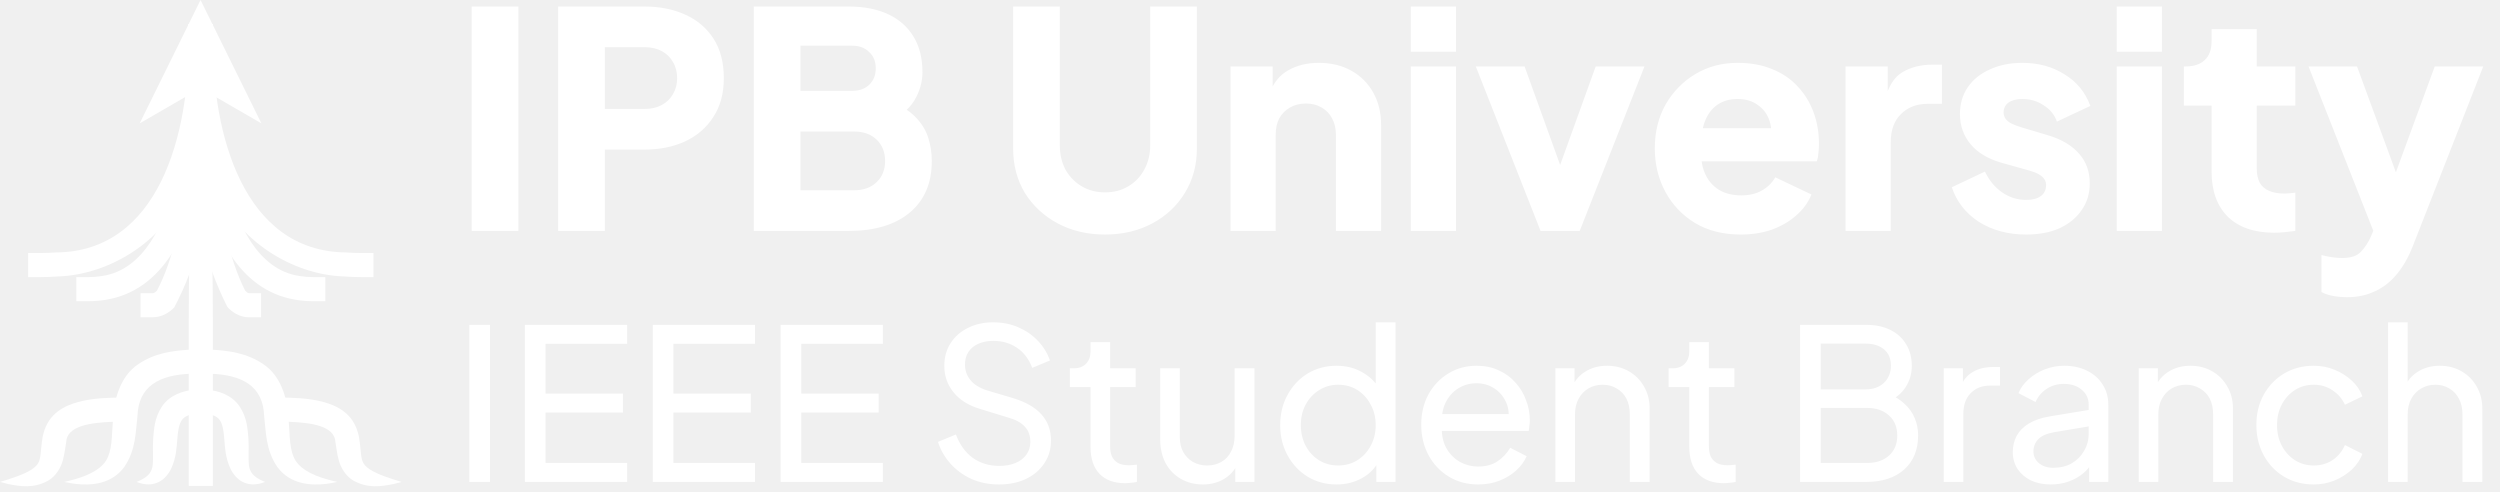
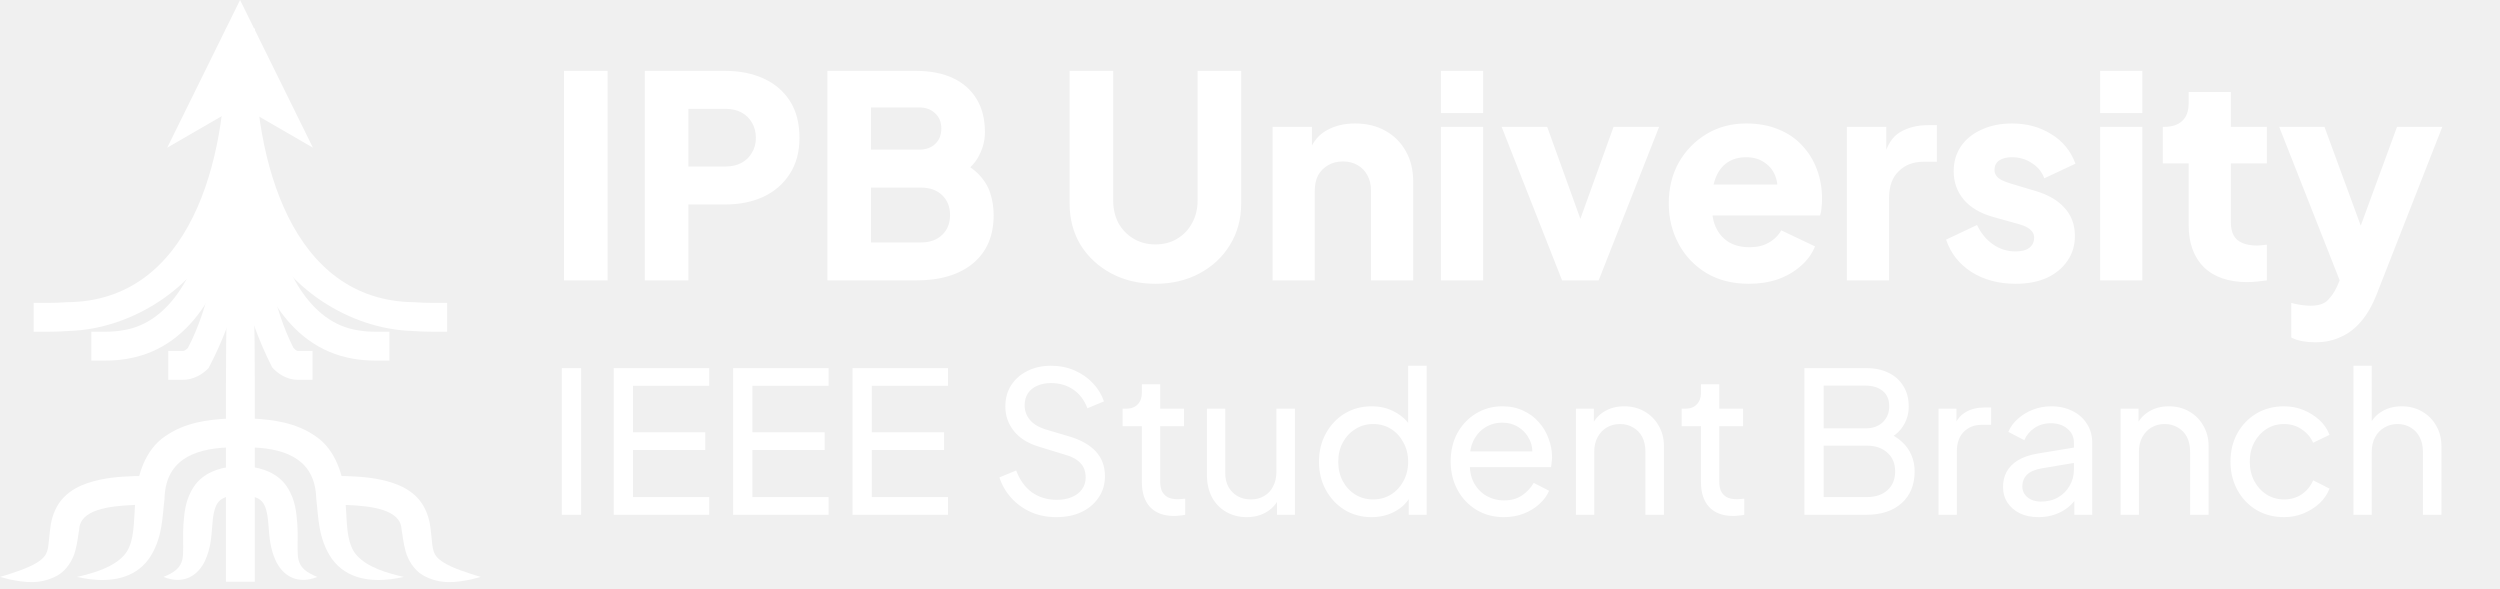
- <svg xmlns="http://www.w3.org/2000/svg" width="249" height="49" viewBox="0 0 249 49" fill="none">
+ <svg xmlns="http://www.w3.org/2000/svg" width="208" height="49" viewBox="0 0 208 49" fill="none">
  <path d="M36 27.6C36.4 27.6 36.8 27.6 37.2 27.6C37.2 26.8 37.2 26 37.2 25.2C36.8 25.2 36.4 25.2 36 25.2C35.464 25.2 34.971 25.182 34.444 25.142C24.224 25.034 21.145 13.302 21.216 4.021C21.205 3.477 21.2 2.945 21.2 2.4C20.4 2.4 19.6 2.4 18.8 2.4C18.8 2.961 18.805 3.509 18.817 4.071C18.953 9.061 19.4 14.216 21.626 19.004C23.694 23.892 29.032 27.362 34.259 27.535C34.855 27.58 35.405 27.6 36 27.6Z" fill="white" />
  <path d="M31.2 30C31.6 30 32 30 32.4 30C32.4 29.2 32.4 28.4 32.4 27.6C32 27.6 31.6 27.6 31.2 27.6C30.726 27.6 30.27 27.563 29.827 27.488C25.659 26.881 23.524 22.224 22.542 17.857C21.526 13.383 21.274 8.661 21.209 3.969C21.203 3.445 21.2 2.927 21.2 2.4C20.4 2.4 19.6 2.4 18.8 2.4C18.8 2.936 18.803 3.463 18.809 3.997C18.879 8.781 19.121 13.613 20.204 18.399C21.241 22.928 23.587 28.877 29.422 29.853C30.01 29.954 30.601 30 31.2 30Z" fill="white" />
  <path d="M8.8 30C8.4 30 8 30 7.6 30C7.6 29.2 7.6 28.4 7.6 27.6C8 27.6 8.4 27.6 8.8 27.6C9.274 27.6 9.73 27.563 10.173 27.488C14.341 26.881 16.476 22.224 17.458 17.857C18.474 13.383 18.726 8.661 18.791 3.969C18.797 3.445 18.8 2.927 18.8 2.4C19.6 2.4 20.4 2.4 21.2 2.4C21.2 2.936 21.197 3.463 21.191 3.997C21.121 8.781 20.879 13.613 19.796 18.399C18.759 22.928 16.413 28.877 10.578 29.853C9.99 29.954 9.399 30 8.8 30Z" fill="white" />
  <path d="M4 27.6C3.6 27.6 3.2 27.6 2.8 27.6C2.8 26.8 2.8 26 2.8 25.2C3.2 25.2 3.6 25.2 4 25.2C4.537 25.2 5.033 25.182 5.561 25.143C15.833 25.089 18.863 13.321 18.784 4.024C18.795 3.478 18.8 2.948 18.8 2.4C19.6 2.4 20.4 2.4 21.2 2.4C21.2 2.963 21.195 3.51 21.183 4.073C21.048 9.068 20.624 14.224 18.406 19.032C16.352 23.944 10.958 27.379 5.741 27.536C5.147 27.581 4.594 27.6 4 27.6Z" fill="white" />
  <path d="M24.8 31.6C25.2 31.6 25.6 31.6 26 31.6C26 30.8 26 30 26 29.2C25.6 29.2 25.2 29.2 24.8 29.2C24.742 29.2 24.632 29.178 24.414 28.946C21.039 22.222 21.46 12.359 21.203 3.852C21.201 3.367 21.2 2.874 21.2 2.4C20.4 2.4 19.6 2.4 18.8 2.4C18.8 2.875 18.801 3.375 18.803 3.864C19.241 12.745 18.038 21.483 22.645 30.568C23.094 31.067 23.85 31.606 24.8 31.6Z" fill="white" />
  <path d="M26.4 48C26.186 47.92 26.019 47.834 25.833 47.738C24.988 47.291 24.798 46.73 24.772 46.088C24.73 45.419 24.803 44.575 24.74 43.643C24.661 42.725 24.613 41.624 23.88 40.504C23.12 39.346 21.739 38.907 20.701 38.83C20.47 38.809 20.243 38.8 20 38.8C20 39.6 20 40.4 20 41.2C20.177 41.2 20.335 41.207 20.486 41.221C21.214 41.288 21.66 41.496 21.897 41.855C22.164 42.226 22.295 42.972 22.345 43.807C22.413 44.65 22.465 45.621 22.948 46.668C23.19 47.18 23.611 47.719 24.167 47.997C24.718 48.279 25.298 48.289 25.774 48.189C26.002 48.146 26.185 48.079 26.4 48Z" fill="white" />
  <path d="M40 48C39.717 47.92 39.453 47.839 39.208 47.757C38.075 47.389 36.865 46.947 36.346 46.339C35.874 45.82 35.999 45.056 35.767 43.597C35.646 42.906 35.33 42.032 34.712 41.4C34.102 40.762 33.373 40.418 32.714 40.191C31.35 39.743 30.102 39.66 28.844 39.612C28.574 39.604 28.293 39.6 28 39.6C28 40.4 28 41.2 28 42C28.27 42 28.527 42.004 28.772 42.011C31.013 42.092 33.345 42.424 33.408 44.042C33.502 44.514 33.541 45.127 33.744 45.855C33.929 46.574 34.457 47.443 35.189 47.863C36.647 48.677 37.977 48.447 39.188 48.211C39.447 48.15 39.717 48.08 40 48Z" fill="white" />
  <path d="M6.4 48C6.4 48 6.4 48 6.4 48C6.775 47.92 7.112 47.832 7.436 47.736C8.987 47.311 10.34 46.582 10.756 45.497C11.225 44.422 11.127 42.91 11.3 41.25C11.431 39.657 12.018 37.445 13.756 36.285C15.41 35.147 17.236 34.932 18.878 34.828C19.236 34.809 19.609 34.8 20 34.8C20 35.6 20 36.4 20 37.2C19.648 37.2 19.316 37.209 19.003 37.225C15.93 37.342 13.762 38.409 13.687 41.505C13.5 42.958 13.557 44.79 12.39 46.493C11.116 48.242 9.057 48.384 7.47 48.19C7.123 48.143 6.775 48.08 6.4 48Z" fill="white" />
  <path d="M33.6 48C33.6 48 33.6 48 33.6 48C33.225 47.92 32.888 47.832 32.564 47.736C31.013 47.311 29.66 46.582 29.244 45.497C28.775 44.422 28.873 42.91 28.7 41.25C28.569 39.657 27.982 37.445 26.244 36.285C24.59 35.147 22.764 34.932 21.122 34.828C20.764 34.809 20.391 34.8 20 34.8C20 35.6 20 36.4 20 37.2C20.352 37.2 20.684 37.209 20.997 37.225C24.07 37.342 26.238 38.409 26.313 41.505C26.5 42.958 26.443 44.79 27.61 46.493C28.884 48.242 30.943 48.384 32.53 48.19C32.877 48.143 33.225 48.08 33.6 48Z" fill="white" />
  <path d="M0 48C0.283 47.92 0.547 47.839 0.792 47.757C1.925 47.389 3.135 46.947 3.654 46.339C4.126 45.82 4.001 45.056 4.233 43.597C4.354 42.906 4.67 42.032 5.288 41.4C5.898 40.762 6.626 40.418 7.286 40.191C8.65 39.743 9.898 39.66 11.156 39.612C11.426 39.604 11.707 39.6 12 39.6C12 40.4 12 41.2 12 42C11.73 42 11.473 42.004 11.228 42.011C8.987 42.092 6.655 42.424 6.592 44.042C6.498 44.514 6.459 45.127 6.256 45.855C6.071 46.574 5.543 47.443 4.811 47.863C3.353 48.677 2.023 48.447 0.812 48.211C0.553 48.15 0.283 48.08 0 48Z" fill="white" />
  <path d="M13.6 48C13.814 47.92 13.981 47.834 14.167 47.738C15.012 47.291 15.202 46.73 15.228 46.088C15.27 45.419 15.197 44.575 15.26 43.643C15.339 42.725 15.387 41.624 16.12 40.504C16.88 39.346 18.261 38.907 19.299 38.83C19.53 38.809 19.757 38.8 20 38.8C20 39.6 20 40.4 20 41.2C19.823 41.2 19.665 41.207 19.514 41.221C18.786 41.288 18.34 41.496 18.103 41.855C17.836 42.226 17.705 42.972 17.655 43.807C17.587 44.65 17.535 45.621 17.052 46.668C16.81 47.18 16.389 47.719 15.833 47.997C15.283 48.279 14.702 48.289 14.226 48.189C13.998 48.146 13.815 48.079 13.6 48Z" fill="white" />
  <path d="M15.2 31.6C14.8 31.6 14.4 31.6 14 31.6C14 30.8 14 30 14 29.2C14.4 29.2 14.8 29.2 15.2 29.2C15.299 29.198 15.413 29.169 15.634 28.948C19.105 22.325 18.583 12.374 18.8 3.861C18.8 3.374 18.799 2.88 18.799 2.4C19.599 2.4 20.399 2.4 21.199 2.4C21.199 2.872 21.2 3.372 21.2 3.862C20.787 12.752 22.161 21.54 17.352 30.624C16.879 31.121 16.108 31.608 15.2 31.6Z" fill="white" />
  <path d="M18.8 47.2C18.8 47.6 18.8 48 18.8 48.4C19.6 48.4 20.4 48.4 21.2 48.4C21.2 48 21.2 47.6 21.2 47.2C21.2 46.451 21.2 45.779 21.2 45.004C21.2 40.661 21.2 36.315 21.2 31.963C21.2 23.108 20.859 14.256 20.177 5.381C20.12 4.675 20.061 3.895 20 3.2C19.939 3.895 19.88 4.675 19.823 5.381C19.141 14.256 18.8 23.108 18.8 31.963C18.8 36.315 18.8 40.661 18.8 45.004C18.8 45.779 18.8 46.451 18.8 47.2Z" fill="white" />
  <path d="M13.912 12.286L19.973 1.30063e-06C19.973 1.30063e-06 23.667 7.488 26.034 12.286L19.973 8.781L13.912 12.286Z" fill="white" />
-   <path d="M46.98 23V0.65H51.63V23H46.98ZM55.593 23V0.65H64.173C65.713 0.65 67.073 0.92 68.253 1.46C69.453 2 70.393 2.8 71.073 3.86C71.753 4.92 72.093 6.23 72.093 7.79C72.093 9.31 71.743 10.6 71.043 11.66C70.363 12.72 69.423 13.53 68.223 14.09C67.043 14.63 65.693 14.9 64.173 14.9H60.243V23H55.593ZM60.243 10.85H64.203C64.863 10.85 65.433 10.72 65.913 10.46C66.393 10.2 66.763 9.84 67.023 9.38C67.303 8.92 67.443 8.39 67.443 7.79C67.443 7.17 67.303 6.63 67.023 6.17C66.763 5.71 66.393 5.35 65.913 5.09C65.433 4.83 64.863 4.7 64.203 4.7H60.243V10.85ZM75.076 23V0.65H84.526C86.066 0.65 87.386 0.91 88.486 1.43C89.586 1.95 90.426 2.7 91.006 3.68C91.586 4.64 91.876 5.81 91.876 7.19C91.876 8.17 91.606 9.11 91.066 10.01C90.526 10.89 89.636 11.63 88.396 12.23V9.95C89.576 10.41 90.486 10.96 91.126 11.6C91.766 12.24 92.206 12.94 92.446 13.7C92.686 14.44 92.806 15.22 92.806 16.04C92.806 18.24 92.076 19.95 90.616 21.17C89.156 22.39 87.126 23 84.526 23H75.076ZM79.726 18.95H85.066C86.006 18.95 86.756 18.68 87.316 18.14C87.876 17.6 88.156 16.9 88.156 16.04C88.156 15.16 87.876 14.45 87.316 13.91C86.756 13.37 86.006 13.1 85.066 13.1H79.726V18.95ZM79.726 9.05H84.856C85.576 9.05 86.146 8.85 86.566 8.45C87.006 8.03 87.226 7.48 87.226 6.8C87.226 6.12 87.006 5.58 86.566 5.18C86.146 4.76 85.576 4.55 84.856 4.55H79.726V9.05ZM110.059 23.36C108.299 23.36 106.729 22.99 105.349 22.25C103.969 21.51 102.879 20.5 102.079 19.22C101.299 17.92 100.909 16.45 100.909 14.81V0.65H105.559V14.51C105.559 15.39 105.749 16.19 106.129 16.91C106.529 17.61 107.069 18.16 107.749 18.56C108.429 18.96 109.199 19.16 110.059 19.16C110.939 19.16 111.709 18.96 112.369 18.56C113.049 18.16 113.579 17.61 113.959 16.91C114.359 16.19 114.559 15.39 114.559 14.51V0.65H119.209V14.81C119.209 16.45 118.809 17.92 118.009 19.22C117.229 20.5 116.149 21.51 114.769 22.25C113.389 22.99 111.819 23.36 110.059 23.36ZM122.558 23V6.62H126.758V9.86L126.518 9.14C126.898 8.16 127.508 7.44 128.348 6.98C129.208 6.5 130.208 6.26 131.348 6.26C132.588 6.26 133.668 6.52 134.588 7.04C135.528 7.56 136.258 8.29 136.778 9.23C137.298 10.15 137.558 11.23 137.558 12.47V23H133.058V13.43C133.058 12.79 132.928 12.24 132.668 11.78C132.428 11.32 132.078 10.96 131.618 10.7C131.178 10.44 130.658 10.31 130.058 10.31C129.478 10.31 128.958 10.44 128.498 10.7C128.038 10.96 127.678 11.32 127.418 11.78C127.178 12.24 127.058 12.79 127.058 13.43V23H122.558ZM140.517 23V6.62H145.017V23H140.517ZM140.517 5.15V0.65H145.017V5.15H140.517ZM153.44 23L146.99 6.62H151.85L156.32 19.01H154.46L158.93 6.62H163.79L157.34 23H153.44ZM173.368 23.36C171.628 23.36 170.118 22.98 168.838 22.22C167.558 21.44 166.568 20.4 165.868 19.1C165.168 17.8 164.818 16.36 164.818 14.78C164.818 13.14 165.178 11.68 165.898 10.4C166.638 9.12 167.628 8.11 168.868 7.37C170.108 6.63 171.508 6.26 173.068 6.26C174.368 6.26 175.518 6.47 176.518 6.89C177.518 7.29 178.358 7.86 179.038 8.6C179.738 9.34 180.268 10.2 180.628 11.18C180.988 12.14 181.168 13.19 181.168 14.33C181.168 14.65 181.148 14.97 181.108 15.29C181.088 15.59 181.038 15.85 180.958 16.07H168.688V12.77H178.408L176.278 14.33C176.478 13.47 176.468 12.71 176.248 12.05C176.028 11.37 175.638 10.84 175.078 10.46C174.538 10.06 173.868 9.86 173.068 9.86C172.288 9.86 171.618 10.05 171.058 10.43C170.498 10.81 170.078 11.37 169.798 12.11C169.518 12.85 169.408 13.75 169.468 14.81C169.388 15.73 169.498 16.54 169.798 17.24C170.098 17.94 170.558 18.49 171.178 18.89C171.798 19.27 172.548 19.46 173.428 19.46C174.228 19.46 174.908 19.3 175.468 18.98C176.048 18.66 176.498 18.22 176.818 17.66L180.418 19.37C180.098 20.17 179.588 20.87 178.888 21.47C178.208 22.07 177.398 22.54 176.458 22.88C175.518 23.2 174.488 23.36 173.368 23.36ZM183.818 23V6.62H188.018V10.55L187.718 9.98C188.078 8.6 188.668 7.67 189.488 7.19C190.328 6.69 191.318 6.44 192.458 6.44H193.418V10.34H192.008C190.908 10.34 190.018 10.68 189.338 11.36C188.658 12.02 188.318 12.96 188.318 14.18V23H183.818ZM201.81 23.36C200.01 23.36 198.44 22.94 197.1 22.1C195.78 21.24 194.88 20.09 194.4 18.65L197.7 17.09C198.12 17.97 198.69 18.66 199.41 19.16C200.13 19.66 200.93 19.91 201.81 19.91C202.45 19.91 202.94 19.78 203.28 19.52C203.62 19.26 203.79 18.9 203.79 18.44C203.79 18.2 203.73 18 203.61 17.84C203.49 17.66 203.31 17.5 203.07 17.36C202.83 17.22 202.53 17.1 202.17 17L199.38 16.22C198.04 15.84 197.01 15.23 196.29 14.39C195.57 13.53 195.21 12.52 195.21 11.36C195.21 10.34 195.47 9.45 195.99 8.69C196.51 7.93 197.24 7.34 198.18 6.92C199.12 6.48 200.2 6.26 201.42 6.26C203.02 6.26 204.42 6.64 205.62 7.4C206.84 8.14 207.7 9.19 208.2 10.55L204.87 12.11C204.63 11.43 204.19 10.89 203.55 10.49C202.93 10.07 202.22 9.86 201.42 9.86C200.84 9.86 200.38 9.98 200.04 10.22C199.72 10.46 199.56 10.79 199.56 11.21C199.56 11.43 199.62 11.63 199.74 11.81C199.86 11.99 200.05 12.15 200.31 12.29C200.59 12.43 200.93 12.56 201.33 12.68L203.94 13.46C205.3 13.86 206.34 14.47 207.06 15.29C207.78 16.09 208.14 17.08 208.14 18.26C208.14 19.28 207.87 20.17 207.33 20.93C206.81 21.69 206.08 22.29 205.14 22.73C204.2 23.15 203.09 23.36 201.81 23.36ZM210.83 23V6.62H215.33V23H210.83ZM210.83 5.15V0.65H215.33V5.15H210.83ZM226.513 23.18C224.533 23.18 222.993 22.65 221.893 21.59C220.813 20.51 220.273 19.01 220.273 17.09V10.52H217.513V6.62H217.663C218.503 6.62 219.143 6.41 219.583 5.99C220.043 5.57 220.273 4.94 220.273 4.1V2.9H224.773V6.62H228.613V10.52H224.773V16.79C224.773 17.35 224.873 17.82 225.073 18.2C225.273 18.56 225.583 18.83 226.003 19.01C226.423 19.19 226.943 19.28 227.563 19.28C227.703 19.28 227.863 19.27 228.043 19.25C228.223 19.23 228.413 19.21 228.613 19.19V23C228.313 23.04 227.973 23.08 227.593 23.12C227.213 23.16 226.853 23.18 226.513 23.18ZM233.8 29.6C233.32 29.6 232.85 29.56 232.39 29.48C231.95 29.4 231.56 29.27 231.22 29.09V25.4C231.5 25.48 231.83 25.55 232.21 25.61C232.59 25.67 232.94 25.7 233.26 25.7C234.14 25.7 234.77 25.49 235.15 25.07C235.53 24.67 235.84 24.21 236.08 23.69L237.19 21.14L237.13 24.89L229.93 6.62H234.76L239.53 19.61H237.73L242.5 6.62H247.33L240.31 24.53C239.87 25.65 239.33 26.59 238.69 27.35C238.05 28.11 237.32 28.67 236.5 29.03C235.7 29.41 234.8 29.6 233.8 29.6ZM46.743 48V32.355H48.801V48H46.743ZM52.28 48V32.355H62.465V34.245H54.338V39.201H62.045V41.091H54.338V46.11H62.465V48H52.28ZM65.016 48V32.355H75.201V34.245H67.073V39.201H74.781V41.091H67.073V46.11H75.201V48H65.016ZM77.751 48V32.355H87.936V34.245H79.809V39.201H87.516V41.091H79.809V46.11H87.936V48H77.751ZM99.492 48.252C98.498 48.252 97.588 48.07 96.762 47.706C95.936 47.328 95.236 46.817 94.662 46.173C94.088 45.529 93.675 44.808 93.423 44.01L95.208 43.275C95.586 44.283 96.146 45.06 96.888 45.606C97.644 46.138 98.526 46.404 99.534 46.404C100.15 46.404 100.689 46.306 101.151 46.11C101.613 45.914 101.97 45.641 102.222 45.291C102.488 44.927 102.621 44.507 102.621 44.031C102.621 43.373 102.432 42.855 102.054 42.477C101.69 42.085 101.151 41.791 100.437 41.595L97.56 40.713C96.426 40.363 95.558 39.81 94.956 39.054C94.354 38.298 94.053 37.43 94.053 36.45C94.053 35.596 94.256 34.847 94.662 34.203C95.082 33.545 95.656 33.034 96.384 32.67C97.126 32.292 97.966 32.103 98.904 32.103C99.842 32.103 100.689 32.271 101.445 32.607C102.215 32.943 102.866 33.398 103.398 33.972C103.93 34.532 104.322 35.176 104.574 35.904L102.81 36.639C102.474 35.757 101.97 35.092 101.298 34.644C100.626 34.182 99.835 33.951 98.925 33.951C98.365 33.951 97.868 34.049 97.434 34.245C97.014 34.427 96.685 34.7 96.447 35.064C96.223 35.414 96.111 35.834 96.111 36.324C96.111 36.898 96.293 37.409 96.657 37.857C97.021 38.305 97.574 38.648 98.316 38.886L100.941 39.663C102.173 40.041 103.104 40.58 103.734 41.28C104.364 41.98 104.679 42.848 104.679 43.884C104.679 44.738 104.455 45.494 104.007 46.152C103.573 46.81 102.964 47.328 102.18 47.706C101.41 48.07 100.514 48.252 99.492 48.252ZM112.06 48.126C110.954 48.126 110.1 47.811 109.498 47.181C108.91 46.551 108.616 45.662 108.616 44.514V38.55H106.558V36.681H106.978C107.482 36.681 107.881 36.527 108.175 36.219C108.469 35.911 108.616 35.505 108.616 35.001V34.077H110.569V36.681H113.11V38.55H110.569V44.451C110.569 44.829 110.625 45.158 110.737 45.438C110.863 45.718 111.066 45.942 111.346 46.11C111.626 46.264 111.997 46.341 112.459 46.341C112.557 46.341 112.676 46.334 112.816 46.32C112.97 46.306 113.11 46.292 113.236 46.278V48C113.054 48.042 112.851 48.07 112.627 48.084C112.403 48.112 112.214 48.126 112.06 48.126ZM119.798 48.252C118.986 48.252 118.251 48.063 117.593 47.685C116.949 47.307 116.445 46.782 116.081 46.11C115.731 45.424 115.556 44.64 115.556 43.758V36.681H117.509V43.548C117.509 44.108 117.621 44.598 117.845 45.018C118.083 45.438 118.405 45.767 118.811 46.005C119.231 46.243 119.707 46.362 120.239 46.362C120.771 46.362 121.24 46.243 121.646 46.005C122.066 45.767 122.388 45.424 122.612 44.976C122.85 44.528 122.969 43.996 122.969 43.38V36.681H124.943V48H123.032V45.795L123.347 45.984C123.081 46.698 122.626 47.258 121.982 47.664C121.352 48.056 120.624 48.252 119.798 48.252ZM133.114 48.252C132.05 48.252 131.091 47.993 130.237 47.475C129.397 46.957 128.732 46.25 128.242 45.354C127.752 44.458 127.507 43.457 127.507 42.351C127.507 41.217 127.752 40.209 128.242 39.327C128.732 38.431 129.397 37.724 130.237 37.206C131.091 36.688 132.05 36.429 133.114 36.429C134.052 36.429 134.885 36.632 135.613 37.038C136.341 37.43 136.915 37.962 137.335 38.634L137.02 39.117V32.103H138.994V48H137.083V45.585L137.335 45.921C136.943 46.663 136.369 47.237 135.613 47.643C134.871 48.049 134.038 48.252 133.114 48.252ZM133.282 46.362C133.996 46.362 134.633 46.187 135.193 45.837C135.753 45.487 136.194 45.011 136.516 44.409C136.852 43.793 137.02 43.107 137.02 42.351C137.02 41.581 136.852 40.895 136.516 40.293C136.194 39.677 135.753 39.194 135.193 38.844C134.633 38.494 133.996 38.319 133.282 38.319C132.582 38.319 131.945 38.501 131.371 38.865C130.811 39.215 130.37 39.691 130.048 40.293C129.726 40.881 129.565 41.567 129.565 42.351C129.565 43.107 129.726 43.793 130.048 44.409C130.37 45.011 130.811 45.487 131.371 45.837C131.931 46.187 132.568 46.362 133.282 46.362ZM147.225 48.252C146.133 48.252 145.16 47.993 144.306 47.475C143.452 46.957 142.78 46.25 142.29 45.354C141.8 44.444 141.555 43.429 141.555 42.309C141.555 41.175 141.793 40.167 142.269 39.285C142.759 38.403 143.417 37.71 144.243 37.206C145.083 36.688 146.021 36.429 147.057 36.429C147.897 36.429 148.639 36.583 149.283 36.891C149.941 37.185 150.494 37.591 150.942 38.109C151.404 38.613 151.754 39.194 151.992 39.852C152.244 40.496 152.37 41.168 152.37 41.868C152.37 42.022 152.356 42.197 152.328 42.393C152.314 42.575 152.293 42.75 152.265 42.918H142.983V41.238H151.131L150.207 41.994C150.333 41.266 150.263 40.615 149.997 40.041C149.731 39.467 149.339 39.012 148.821 38.676C148.303 38.34 147.715 38.172 147.057 38.172C146.399 38.172 145.797 38.34 145.251 38.676C144.705 39.012 144.278 39.495 143.97 40.125C143.676 40.741 143.557 41.476 143.613 42.33C143.557 43.156 143.683 43.884 143.991 44.514C144.313 45.13 144.761 45.613 145.335 45.963C145.923 46.299 146.56 46.467 147.246 46.467C148.002 46.467 148.639 46.292 149.157 45.942C149.675 45.592 150.095 45.144 150.417 44.598L152.055 45.438C151.831 45.956 151.481 46.432 151.005 46.866C150.543 47.286 149.99 47.622 149.346 47.874C148.716 48.126 148.009 48.252 147.225 48.252ZM154.916 48V36.681H156.827V38.886L156.512 38.697C156.792 37.983 157.24 37.43 157.856 37.038C158.486 36.632 159.221 36.429 160.061 36.429C160.873 36.429 161.594 36.611 162.224 36.975C162.868 37.339 163.372 37.843 163.736 38.487C164.114 39.131 164.303 39.859 164.303 40.671V48H162.329V41.301C162.329 40.671 162.217 40.139 161.993 39.705C161.769 39.271 161.447 38.935 161.027 38.697C160.621 38.445 160.152 38.319 159.62 38.319C159.088 38.319 158.612 38.445 158.192 38.697C157.786 38.935 157.464 39.278 157.226 39.726C156.988 40.16 156.869 40.685 156.869 41.301V48H154.916ZM171.697 48.126C170.591 48.126 169.737 47.811 169.135 47.181C168.547 46.551 168.253 45.662 168.253 44.514V38.55H166.195V36.681H166.615C167.119 36.681 167.518 36.527 167.812 36.219C168.106 35.911 168.253 35.505 168.253 35.001V34.077H170.206V36.681H172.747V38.55H170.206V44.451C170.206 44.829 170.262 45.158 170.374 45.438C170.5 45.718 170.703 45.942 170.983 46.11C171.263 46.264 171.634 46.341 172.096 46.341C172.194 46.341 172.313 46.334 172.453 46.32C172.607 46.306 172.747 46.292 172.873 46.278V48C172.691 48.042 172.488 48.07 172.264 48.084C172.04 48.112 171.851 48.126 171.697 48.126ZM179.285 48V32.355H185.858C186.796 32.355 187.601 32.523 188.273 32.859C188.959 33.195 189.484 33.671 189.848 34.287C190.226 34.889 190.415 35.61 190.415 36.45C190.415 37.22 190.212 37.92 189.806 38.55C189.414 39.166 188.833 39.649 188.063 39.999L188.042 39.222C188.714 39.474 189.267 39.81 189.701 40.23C190.149 40.636 190.485 41.112 190.709 41.658C190.933 42.19 191.045 42.757 191.045 43.359C191.045 44.801 190.583 45.935 189.659 46.761C188.735 47.587 187.475 48 185.879 48H179.285ZM181.343 46.11H185.963C186.873 46.11 187.601 45.865 188.147 45.375C188.693 44.885 188.966 44.22 188.966 43.38C188.966 42.54 188.693 41.875 188.147 41.385C187.601 40.881 186.873 40.629 185.963 40.629H181.343V46.11ZM181.343 38.781H185.816C186.572 38.781 187.181 38.564 187.643 38.13C188.105 37.682 188.336 37.115 188.336 36.429C188.336 35.715 188.105 35.169 187.643 34.791C187.181 34.413 186.572 34.224 185.816 34.224H181.343V38.781ZM193.594 48V36.681H195.505V38.76L195.295 38.466C195.561 37.822 195.967 37.346 196.513 37.038C197.059 36.716 197.724 36.555 198.508 36.555H199.201V38.403H198.214C197.416 38.403 196.772 38.655 196.282 39.159C195.792 39.649 195.547 40.349 195.547 41.259V48H193.594ZM204.254 48.252C203.512 48.252 202.854 48.119 202.28 47.853C201.72 47.573 201.279 47.195 200.957 46.719C200.635 46.229 200.474 45.669 200.474 45.039C200.474 44.437 200.6 43.898 200.852 43.422C201.118 42.932 201.524 42.519 202.07 42.183C202.63 41.847 203.33 41.609 204.17 41.469L208.37 40.776V42.414L204.611 43.044C203.883 43.17 203.351 43.401 203.015 43.737C202.693 44.073 202.532 44.486 202.532 44.976C202.532 45.438 202.714 45.823 203.078 46.131C203.456 46.439 203.925 46.593 204.485 46.593C205.199 46.593 205.815 46.446 206.333 46.152C206.865 45.844 207.278 45.431 207.572 44.913C207.88 44.395 208.034 43.821 208.034 43.191V40.314C208.034 39.698 207.803 39.201 207.341 38.823C206.893 38.431 206.298 38.235 205.556 38.235C204.912 38.235 204.338 38.403 203.834 38.739C203.344 39.061 202.98 39.495 202.742 40.041L201.041 39.159C201.251 38.641 201.587 38.179 202.049 37.773C202.511 37.353 203.05 37.024 203.666 36.786C204.282 36.548 204.926 36.429 205.598 36.429C206.466 36.429 207.229 36.597 207.887 36.933C208.545 37.255 209.056 37.71 209.42 38.298C209.798 38.872 209.987 39.544 209.987 40.314V48H208.076V45.858L208.433 45.984C208.195 46.432 207.873 46.824 207.467 47.16C207.061 47.496 206.585 47.762 206.039 47.958C205.493 48.154 204.898 48.252 204.254 48.252ZM213.015 48V36.681H214.926V38.886L214.611 38.697C214.891 37.983 215.339 37.43 215.955 37.038C216.585 36.632 217.32 36.429 218.16 36.429C218.972 36.429 219.693 36.611 220.323 36.975C220.967 37.339 221.471 37.843 221.835 38.487C222.213 39.131 222.402 39.859 222.402 40.671V48H220.428V41.301C220.428 40.671 220.316 40.139 220.092 39.705C219.868 39.271 219.546 38.935 219.126 38.697C218.72 38.445 218.251 38.319 217.719 38.319C217.187 38.319 216.711 38.445 216.291 38.697C215.885 38.935 215.563 39.278 215.325 39.726C215.087 40.16 214.968 40.685 214.968 41.301V48H213.015ZM230.447 48.252C229.341 48.252 228.354 47.993 227.486 47.475C226.632 46.957 225.96 46.25 225.47 45.354C224.98 44.458 224.735 43.45 224.735 42.33C224.735 41.196 224.98 40.188 225.47 39.306C225.96 38.424 226.632 37.724 227.486 37.206C228.354 36.688 229.341 36.429 230.447 36.429C231.189 36.429 231.882 36.562 232.526 36.828C233.17 37.094 233.737 37.451 234.227 37.899C234.717 38.347 235.074 38.872 235.298 39.474L233.555 40.314C233.289 39.726 232.883 39.25 232.337 38.886C231.791 38.508 231.161 38.319 230.447 38.319C229.761 38.319 229.138 38.494 228.578 38.844C228.032 39.194 227.598 39.67 227.276 40.272C226.954 40.874 226.793 41.567 226.793 42.351C226.793 43.107 226.954 43.793 227.276 44.409C227.598 45.011 228.032 45.487 228.578 45.837C229.138 46.187 229.761 46.362 230.447 46.362C231.161 46.362 231.791 46.18 232.337 45.816C232.883 45.438 233.289 44.941 233.555 44.325L235.298 45.207C235.074 45.795 234.717 46.32 234.227 46.782C233.737 47.23 233.17 47.587 232.526 47.853C231.882 48.119 231.189 48.252 230.447 48.252ZM237.85 48V32.103H239.803V38.886L239.446 38.697C239.726 37.983 240.174 37.43 240.79 37.038C241.42 36.632 242.155 36.429 242.995 36.429C243.807 36.429 244.528 36.611 245.158 36.975C245.802 37.339 246.306 37.843 246.67 38.487C247.048 39.131 247.237 39.859 247.237 40.671V48H245.263V41.301C245.263 40.671 245.144 40.139 244.906 39.705C244.682 39.271 244.367 38.935 243.961 38.697C243.555 38.445 243.086 38.319 242.554 38.319C242.036 38.319 241.567 38.445 241.147 38.697C240.727 38.935 240.398 39.278 240.16 39.726C239.922 40.16 239.803 40.685 239.803 41.301V48H237.85Z" fill="white" />
+   <g transform="translate(46.74, 24.5) scale(0.78) translate(-46.74, -24.5)">
+     <path d="M46.98 23V0.65H51.63V23H46.98ZM55.593 23V0.65H64.173C65.713 0.65 67.073 0.92 68.253 1.46C69.453 2 70.393 2.8 71.073 3.86C71.753 4.92 72.093 6.23 72.093 7.79C72.093 9.31 71.743 10.6 71.043 11.66C70.363 12.72 69.423 13.53 68.223 14.09C67.043 14.63 65.693 14.9 64.173 14.9H60.243V23H55.593ZM60.243 10.85H64.203C64.863 10.85 65.433 10.72 65.913 10.46C66.393 10.2 66.763 9.84 67.023 9.38C67.303 8.92 67.443 8.39 67.443 7.79C67.443 7.17 67.303 6.63 67.023 6.17C66.763 5.71 66.393 5.35 65.913 5.09C65.433 4.83 64.863 4.7 64.203 4.7H60.243V10.85ZM75.076 23V0.65H84.526C86.066 0.65 87.386 0.91 88.486 1.43C89.586 1.95 90.426 2.7 91.006 3.68C91.586 4.64 91.876 5.81 91.876 7.19C91.876 8.17 91.606 9.11 91.066 10.01C90.526 10.89 89.636 11.63 88.396 12.23V9.95C89.576 10.41 90.486 10.96 91.126 11.6C91.766 12.24 92.206 12.94 92.446 13.7C92.686 14.44 92.806 15.22 92.806 16.04C92.806 18.24 92.076 19.95 90.616 21.17C89.156 22.39 87.126 23 84.526 23H75.076ZM79.726 18.95H85.066C86.006 18.95 86.756 18.68 87.316 18.14C87.876 17.6 88.156 16.9 88.156 16.04C88.156 15.16 87.876 14.45 87.316 13.91C86.756 13.37 86.006 13.1 85.066 13.1H79.726V18.95ZM79.726 9.05H84.856C85.576 9.05 86.146 8.85 86.566 8.45C87.006 8.03 87.226 7.48 87.226 6.8C87.226 6.12 87.006 5.58 86.566 5.18C86.146 4.76 85.576 4.55 84.856 4.55H79.726V9.05ZM110.059 23.36C108.299 23.36 106.729 22.99 105.349 22.25C103.969 21.51 102.879 20.5 102.079 19.22C101.299 17.92 100.909 16.45 100.909 14.81V0.65H105.559V14.51C105.559 15.39 105.749 16.19 106.129 16.91C106.529 17.61 107.069 18.16 107.749 18.56C108.429 18.96 109.199 19.16 110.059 19.16C110.939 19.16 111.709 18.96 112.369 18.56C113.049 18.16 113.579 17.61 113.959 16.91C114.359 16.19 114.559 15.39 114.559 14.51V0.65H119.209V14.81C119.209 16.45 118.809 17.92 118.009 19.22C117.229 20.5 116.149 21.51 114.769 22.25C113.389 22.99 111.819 23.36 110.059 23.36ZM122.558 23V6.62H126.758V9.86L126.518 9.14C126.898 8.16 127.508 7.44 128.348 6.98C129.208 6.5 130.208 6.26 131.348 6.26C132.588 6.26 133.668 6.52 134.588 7.04C135.528 7.56 136.258 8.29 136.778 9.23C137.298 10.15 137.558 11.23 137.558 12.47V23H133.058V13.43C133.058 12.79 132.928 12.24 132.668 11.78C132.428 11.32 132.078 10.96 131.618 10.7C131.178 10.44 130.658 10.31 130.058 10.31C129.478 10.31 128.958 10.44 128.498 10.7C128.038 10.96 127.678 11.32 127.418 11.78C127.178 12.24 127.058 12.79 127.058 13.43V23H122.558ZM140.517 23V6.62H145.017V23H140.517ZM140.517 5.15V0.65H145.017V5.15H140.517ZM153.44 23L146.99 6.62H151.85L156.32 19.01H154.46L158.93 6.62H163.79L157.34 23H153.44ZM173.368 23.36C171.628 23.36 170.118 22.98 168.838 22.22C167.558 21.44 166.568 20.4 165.868 19.1C165.168 17.8 164.818 16.36 164.818 14.78C164.818 13.14 165.178 11.68 165.898 10.4C166.638 9.12 167.628 8.11 168.868 7.37C170.108 6.63 171.508 6.26 173.068 6.26C174.368 6.26 175.518 6.47 176.518 6.89C177.518 7.29 178.358 7.86 179.038 8.6C179.738 9.34 180.268 10.2 180.628 11.18C180.988 12.14 181.168 13.19 181.168 14.33C181.168 14.65 181.148 14.97 181.108 15.29C181.088 15.59 181.038 15.85 180.958 16.07H168.688V12.77H178.408L176.278 14.33C176.478 13.47 176.468 12.71 176.248 12.05C176.028 11.37 175.638 10.84 175.078 10.46C174.538 10.06 173.868 9.86 173.068 9.86C172.288 9.86 171.618 10.05 171.058 10.43C170.498 10.81 170.078 11.37 169.798 12.11C169.518 12.85 169.408 13.75 169.468 14.81C169.388 15.73 169.498 16.54 169.798 17.24C170.098 17.94 170.558 18.49 171.178 18.89C171.798 19.27 172.548 19.46 173.428 19.46C174.228 19.46 174.908 19.3 175.468 18.98C176.048 18.66 176.498 18.22 176.818 17.66L180.418 19.37C180.098 20.17 179.588 20.87 178.888 21.47C178.208 22.07 177.398 22.54 176.458 22.88C175.518 23.2 174.488 23.36 173.368 23.36ZM183.818 23V6.62H188.018V10.55L187.718 9.98C188.078 8.6 188.668 7.67 189.488 7.19C190.328 6.69 191.318 6.44 192.458 6.44H193.418V10.34H192.008C190.908 10.34 190.018 10.68 189.338 11.36C188.658 12.02 188.318 12.96 188.318 14.18V23H183.818ZM201.81 23.36C200.01 23.36 198.44 22.94 197.1 22.1C195.78 21.24 194.88 20.09 194.4 18.65L197.7 17.09C198.12 17.97 198.69 18.66 199.41 19.16C200.13 19.66 200.93 19.91 201.81 19.91C202.45 19.91 202.94 19.78 203.28 19.52C203.62 19.26 203.79 18.9 203.79 18.44C203.79 18.2 203.73 18 203.61 17.84C203.49 17.66 203.31 17.5 203.07 17.36C202.83 17.22 202.53 17.1 202.17 17L199.38 16.22C198.04 15.84 197.01 15.23 196.29 14.39C195.57 13.53 195.21 12.52 195.21 11.36C195.21 10.34 195.47 9.45 195.99 8.69C196.51 7.93 197.24 7.34 198.18 6.92C199.12 6.48 200.2 6.26 201.42 6.26C203.02 6.26 204.42 6.64 205.62 7.4C206.84 8.14 207.7 9.19 208.2 10.55L204.87 12.11C204.63 11.43 204.19 10.89 203.55 10.49C202.93 10.07 202.22 9.86 201.42 9.86C200.84 9.86 200.38 9.98 200.04 10.22C199.72 10.46 199.56 10.79 199.56 11.21C199.56 11.43 199.62 11.63 199.74 11.81C199.86 11.99 200.05 12.15 200.31 12.29C200.59 12.43 200.93 12.56 201.33 12.68L203.94 13.46C205.3 13.86 206.34 14.47 207.06 15.29C207.78 16.09 208.14 17.08 208.14 18.26C208.14 19.28 207.87 20.17 207.33 20.93C206.81 21.69 206.08 22.29 205.14 22.73C204.2 23.15 203.09 23.36 201.81 23.36ZM210.83 23V6.62H215.33V23H210.83ZM210.83 5.15V0.65H215.33V5.15H210.83ZM226.513 23.18C224.533 23.18 222.993 22.65 221.893 21.59C220.813 20.51 220.273 19.01 220.273 17.09V10.52H217.513V6.62H217.663C218.503 6.62 219.143 6.41 219.583 5.99C220.043 5.57 220.273 4.94 220.273 4.1V2.9H224.773V6.62H228.613V10.52H224.773V16.79C224.773 17.35 224.873 17.82 225.073 18.2C225.273 18.56 225.583 18.83 226.003 19.01C226.423 19.19 226.943 19.28 227.563 19.28C227.703 19.28 227.863 19.27 228.043 19.25C228.223 19.23 228.413 19.21 228.613 19.19V23C228.313 23.04 227.973 23.08 227.593 23.12C227.213 23.16 226.853 23.18 226.513 23.18ZM233.8 29.6C233.32 29.6 232.85 29.56 232.39 29.48C231.95 29.4 231.56 29.27 231.22 29.09V25.4C231.5 25.48 231.83 25.55 232.21 25.61C232.59 25.67 232.94 25.7 233.26 25.7C234.14 25.7 234.77 25.49 235.15 25.07C235.53 24.67 235.84 24.21 236.08 23.69L237.19 21.14L237.13 24.89L229.93 6.62H234.76L239.53 19.61H237.73L242.5 6.62H247.33L240.31 24.53C239.87 25.65 239.33 26.59 238.69 27.35C238.05 28.11 237.32 28.67 236.5 29.03C235.7 29.41 234.8 29.6 233.8 29.6ZM46.743 48V32.355H48.801V48H46.743ZM52.28 48V32.355H62.465V34.245H54.338V39.201H62.045V41.091H54.338V46.11H62.465V48H52.28ZM65.016 48V32.355H75.201V34.245H67.073V39.201H74.781V41.091H67.073V46.11H75.201V48H65.016ZM77.751 48V32.355H87.936V34.245H79.809V39.201H87.516V41.091H79.809V46.11H87.936V48H77.751ZM99.492 48.252C98.498 48.252 97.588 48.07 96.762 47.706C95.936 47.328 95.236 46.817 94.662 46.173C94.088 45.529 93.675 44.808 93.423 44.01L95.208 43.275C95.586 44.283 96.146 45.06 96.888 45.606C97.644 46.138 98.526 46.404 99.534 46.404C100.15 46.404 100.689 46.306 101.151 46.11C101.613 45.914 101.97 45.641 102.222 45.291C102.488 44.927 102.621 44.507 102.621 44.031C102.621 43.373 102.432 42.855 102.054 42.477C101.69 42.085 101.151 41.791 100.437 41.595L97.56 40.713C96.426 40.363 95.558 39.81 94.956 39.054C94.354 38.298 94.053 37.43 94.053 36.45C94.053 35.596 94.256 34.847 94.662 34.203C95.082 33.545 95.656 33.034 96.384 32.67C97.126 32.292 97.966 32.103 98.904 32.103C99.842 32.103 100.689 32.271 101.445 32.607C102.215 32.943 102.866 33.398 103.398 33.972C103.93 34.532 104.322 35.176 104.574 35.904L102.81 36.639C102.474 35.757 101.97 35.092 101.298 34.644C100.626 34.182 99.835 33.951 98.925 33.951C98.365 33.951 97.868 34.049 97.434 34.245C97.014 34.427 96.685 34.7 96.447 35.064C96.223 35.414 96.111 35.834 96.111 36.324C96.111 36.898 96.293 37.409 96.657 37.857C97.021 38.305 97.574 38.648 98.316 38.886L100.941 39.663C102.173 40.041 103.104 40.58 103.734 41.28C104.364 41.98 104.679 42.848 104.679 43.884C104.679 44.738 104.455 45.494 104.007 46.152C103.573 46.81 102.964 47.328 102.18 47.706C101.41 48.07 100.514 48.252 99.492 48.252ZM112.06 48.126C110.954 48.126 110.1 47.811 109.498 47.181C108.91 46.551 108.616 45.662 108.616 44.514V38.55H106.558V36.681H106.978C107.482 36.681 107.881 36.527 108.175 36.219C108.469 35.911 108.616 35.505 108.616 35.001V34.077H110.569V36.681H113.11V38.55H110.569V44.451C110.569 44.829 110.625 45.158 110.737 45.438C110.863 45.718 111.066 45.942 111.346 46.11C111.626 46.264 111.997 46.341 112.459 46.341C112.557 46.341 112.676 46.334 112.816 46.32C112.97 46.306 113.11 46.292 113.236 46.278V48C113.054 48.042 112.851 48.07 112.627 48.084C112.403 48.112 112.214 48.126 112.06 48.126ZM119.798 48.252C118.986 48.252 118.251 48.063 117.593 47.685C116.949 47.307 116.445 46.782 116.081 46.11C115.731 45.424 115.556 44.64 115.556 43.758V36.681H117.509V43.548C117.509 44.108 117.621 44.598 117.845 45.018C118.083 45.438 118.405 45.767 118.811 46.005C119.231 46.243 119.707 46.362 120.239 46.362C120.771 46.362 121.24 46.243 121.646 46.005C122.066 45.767 122.388 45.424 122.612 44.976C122.85 44.528 122.969 43.996 122.969 43.38V36.681H124.943V48H123.032V45.795L123.347 45.984C123.081 46.698 122.626 47.258 121.982 47.664C121.352 48.056 120.624 48.252 119.798 48.252ZM133.114 48.252C132.05 48.252 131.091 47.993 130.237 47.475C129.397 46.957 128.732 46.25 128.242 45.354C127.752 44.458 127.507 43.457 127.507 42.351C127.507 41.217 127.752 40.209 128.242 39.327C128.732 38.431 129.397 37.724 130.237 37.206C131.091 36.688 132.05 36.429 133.114 36.429C134.052 36.429 134.885 36.632 135.613 37.038C136.341 37.43 136.915 37.962 137.335 38.634L137.02 39.117V32.103H138.994V48H137.083V45.585L137.335 45.921C136.943 46.663 136.369 47.237 135.613 47.643C134.871 48.049 134.038 48.252 133.114 48.252ZM133.282 46.362C133.996 46.362 134.633 46.187 135.193 45.837C135.753 45.487 136.194 45.011 136.516 44.409C136.852 43.793 137.02 43.107 137.02 42.351C137.02 41.581 136.852 40.895 136.516 40.293C136.194 39.677 135.753 39.194 135.193 38.844C134.633 38.494 133.996 38.319 133.282 38.319C132.582 38.319 131.945 38.501 131.371 38.865C130.811 39.215 130.37 39.691 130.048 40.293C129.726 40.881 129.565 41.567 129.565 42.351C129.565 43.107 129.726 43.793 130.048 44.409C130.37 45.011 130.811 45.487 131.371 45.837C131.931 46.187 132.568 46.362 133.282 46.362ZM147.225 48.252C146.133 48.252 145.16 47.993 144.306 47.475C143.452 46.957 142.78 46.25 142.29 45.354C141.8 44.444 141.555 43.429 141.555 42.309C141.555 41.175 141.793 40.167 142.269 39.285C142.759 38.403 143.417 37.71 144.243 37.206C145.083 36.688 146.021 36.429 147.057 36.429C147.897 36.429 148.639 36.583 149.283 36.891C149.941 37.185 150.494 37.591 150.942 38.109C151.404 38.613 151.754 39.194 151.992 39.852C152.244 40.496 152.37 41.168 152.37 41.868C152.37 42.022 152.356 42.197 152.328 42.393C152.314 42.575 152.293 42.75 152.265 42.918H142.983V41.238H151.131L150.207 41.994C150.333 41.266 150.263 40.615 149.997 40.041C149.731 39.467 149.339 39.012 148.821 38.676C148.303 38.34 147.715 38.172 147.057 38.172C146.399 38.172 145.797 38.34 145.251 38.676C144.705 39.012 144.278 39.495 143.97 40.125C143.676 40.741 143.557 41.476 143.613 42.33C143.557 43.156 143.683 43.884 143.991 44.514C144.313 45.13 144.761 45.613 145.335 45.963C145.923 46.299 146.56 46.467 147.246 46.467C148.002 46.467 148.639 46.292 149.157 45.942C149.675 45.592 150.095 45.144 150.417 44.598L152.055 45.438C151.831 45.956 151.481 46.432 151.005 46.866C150.543 47.286 149.99 47.622 149.346 47.874C148.716 48.126 148.009 48.252 147.225 48.252ZM154.916 48V36.681H156.827V38.886L156.512 38.697C156.792 37.983 157.24 37.43 157.856 37.038C158.486 36.632 159.221 36.429 160.061 36.429C160.873 36.429 161.594 36.611 162.224 36.975C162.868 37.339 163.372 37.843 163.736 38.487C164.114 39.131 164.303 39.859 164.303 40.671V48H162.329V41.301C162.329 40.671 162.217 40.139 161.993 39.705C161.769 39.271 161.447 38.935 161.027 38.697C160.621 38.445 160.152 38.319 159.62 38.319C159.088 38.319 158.612 38.445 158.192 38.697C157.786 38.935 157.464 39.278 157.226 39.726C156.988 40.16 156.869 40.685 156.869 41.301V48H154.916ZM171.697 48.126C170.591 48.126 169.737 47.811 169.135 47.181C168.547 46.551 168.253 45.662 168.253 44.514V38.55H166.195V36.681H166.615C167.119 36.681 167.518 36.527 167.812 36.219C168.106 35.911 168.253 35.505 168.253 35.001V34.077H170.206V36.681H172.747V38.55H170.206V44.451C170.206 44.829 170.262 45.158 170.374 45.438C170.5 45.718 170.703 45.942 170.983 46.11C171.263 46.264 171.634 46.341 172.096 46.341C172.194 46.341 172.313 46.334 172.453 46.32C172.607 46.306 172.747 46.292 172.873 46.278V48C172.691 48.042 172.488 48.07 172.264 48.084C172.04 48.112 171.851 48.126 171.697 48.126ZM179.285 48V32.355H185.858C186.796 32.355 187.601 32.523 188.273 32.859C188.959 33.195 189.484 33.671 189.848 34.287C190.226 34.889 190.415 35.61 190.415 36.45C190.415 37.22 190.212 37.92 189.806 38.55C189.414 39.166 188.833 39.649 188.063 39.999L188.042 39.222C188.714 39.474 189.267 39.81 189.701 40.23C190.149 40.636 190.485 41.112 190.709 41.658C190.933 42.19 191.045 42.757 191.045 43.359C191.045 44.801 190.583 45.935 189.659 46.761C188.735 47.587 187.475 48 185.879 48H179.285ZM181.343 46.11H185.963C186.873 46.11 187.601 45.865 188.147 45.375C188.693 44.885 188.966 44.22 188.966 43.38C188.966 42.54 188.693 41.875 188.147 41.385C187.601 40.881 186.873 40.629 185.963 40.629H181.343V46.11ZM181.343 38.781H185.816C186.572 38.781 187.181 38.564 187.643 38.13C188.105 37.682 188.336 37.115 188.336 36.429C188.336 35.715 188.105 35.169 187.643 34.791C187.181 34.413 186.572 34.224 185.816 34.224H181.343V38.781ZM193.594 48V36.681H195.505V38.76L195.295 38.466C195.561 37.822 195.967 37.346 196.513 37.038C197.059 36.716 197.724 36.555 198.508 36.555H199.201V38.403H198.214C197.416 38.403 196.772 38.655 196.282 39.159C195.792 39.649 195.547 40.349 195.547 41.259V48H193.594ZM204.254 48.252C203.512 48.252 202.854 48.119 202.28 47.853C201.72 47.573 201.279 47.195 200.957 46.719C200.635 46.229 200.474 45.669 200.474 45.039C200.474 44.437 200.6 43.898 200.852 43.422C201.118 42.932 201.524 42.519 202.07 42.183C202.63 41.847 203.33 41.609 204.17 41.469L208.37 40.776V42.414L204.611 43.044C203.883 43.17 203.351 43.401 203.015 43.737C202.693 44.073 202.532 44.486 202.532 44.976C202.532 45.438 202.714 45.823 203.078 46.131C203.456 46.439 203.925 46.593 204.485 46.593C205.199 46.593 205.815 46.446 206.333 46.152C206.865 45.844 207.278 45.431 207.572 44.913C207.88 44.395 208.034 43.821 208.034 43.191V40.314C208.034 39.698 207.803 39.201 207.341 38.823C206.893 38.431 206.298 38.235 205.556 38.235C204.912 38.235 204.338 38.403 203.834 38.739C203.344 39.061 202.98 39.495 202.742 40.041L201.041 39.159C201.251 38.641 201.587 38.179 202.049 37.773C202.511 37.353 203.05 37.024 203.666 36.786C204.282 36.548 204.926 36.429 205.598 36.429C206.466 36.429 207.229 36.597 207.887 36.933C208.545 37.255 209.056 37.71 209.42 38.298C209.798 38.872 209.987 39.544 209.987 40.314V48H208.076V45.858L208.433 45.984C208.195 46.432 207.873 46.824 207.467 47.16C207.061 47.496 206.585 47.762 206.039 47.958C205.493 48.154 204.898 48.252 204.254 48.252ZM213.015 48V36.681H214.926V38.886L214.611 38.697C214.891 37.983 215.339 37.43 215.955 37.038C216.585 36.632 217.32 36.429 218.16 36.429C218.972 36.429 219.693 36.611 220.323 36.975C220.967 37.339 221.471 37.843 221.835 38.487C222.213 39.131 222.402 39.859 222.402 40.671V48H220.428V41.301C220.428 40.671 220.316 40.139 220.092 39.705C219.868 39.271 219.546 38.935 219.126 38.697C218.72 38.445 218.251 38.319 217.719 38.319C217.187 38.319 216.711 38.445 216.291 38.697C215.885 38.935 215.563 39.278 215.325 39.726C215.087 40.16 214.968 40.685 214.968 41.301V48H213.015ZM230.447 48.252C229.341 48.252 228.354 47.993 227.486 47.475C226.632 46.957 225.96 46.25 225.47 45.354C224.98 44.458 224.735 43.45 224.735 42.33C224.735 41.196 224.98 40.188 225.47 39.306C225.96 38.424 226.632 37.724 227.486 37.206C228.354 36.688 229.341 36.429 230.447 36.429C231.189 36.429 231.882 36.562 232.526 36.828C233.17 37.094 233.737 37.451 234.227 37.899C234.717 38.347 235.074 38.872 235.298 39.474L233.555 40.314C233.289 39.726 232.883 39.25 232.337 38.886C231.791 38.508 231.161 38.319 230.447 38.319C229.761 38.319 229.138 38.494 228.578 38.844C228.032 39.194 227.598 39.67 227.276 40.272C226.954 40.874 226.793 41.567 226.793 42.351C226.793 43.107 226.954 43.793 227.276 44.409C227.598 45.011 228.032 45.487 228.578 45.837C229.138 46.187 229.761 46.362 230.447 46.362C231.161 46.362 231.791 46.18 232.337 45.816C232.883 45.438 233.289 44.941 233.555 44.325L235.298 45.207C235.074 45.795 234.717 46.32 234.227 46.782C233.737 47.23 233.17 47.587 232.526 47.853C231.882 48.119 231.189 48.252 230.447 48.252ZM237.85 48V32.103H239.803V38.886L239.446 38.697C239.726 37.983 240.174 37.43 240.79 37.038C241.42 36.632 242.155 36.429 242.995 36.429C243.807 36.429 244.528 36.611 245.158 36.975C245.802 37.339 246.306 37.843 246.67 38.487C247.048 39.131 247.237 39.859 247.237 40.671V48H245.263V41.301C245.263 40.671 245.144 40.139 244.906 39.705C244.682 39.271 244.367 38.935 243.961 38.697C243.555 38.445 243.086 38.319 242.554 38.319C242.036 38.319 241.567 38.445 241.147 38.697C240.727 38.935 240.398 39.278 240.16 39.726C239.922 40.16 239.803 40.685 239.803 41.301V48H237.85Z" fill="white" />
+   </g>
</svg>
